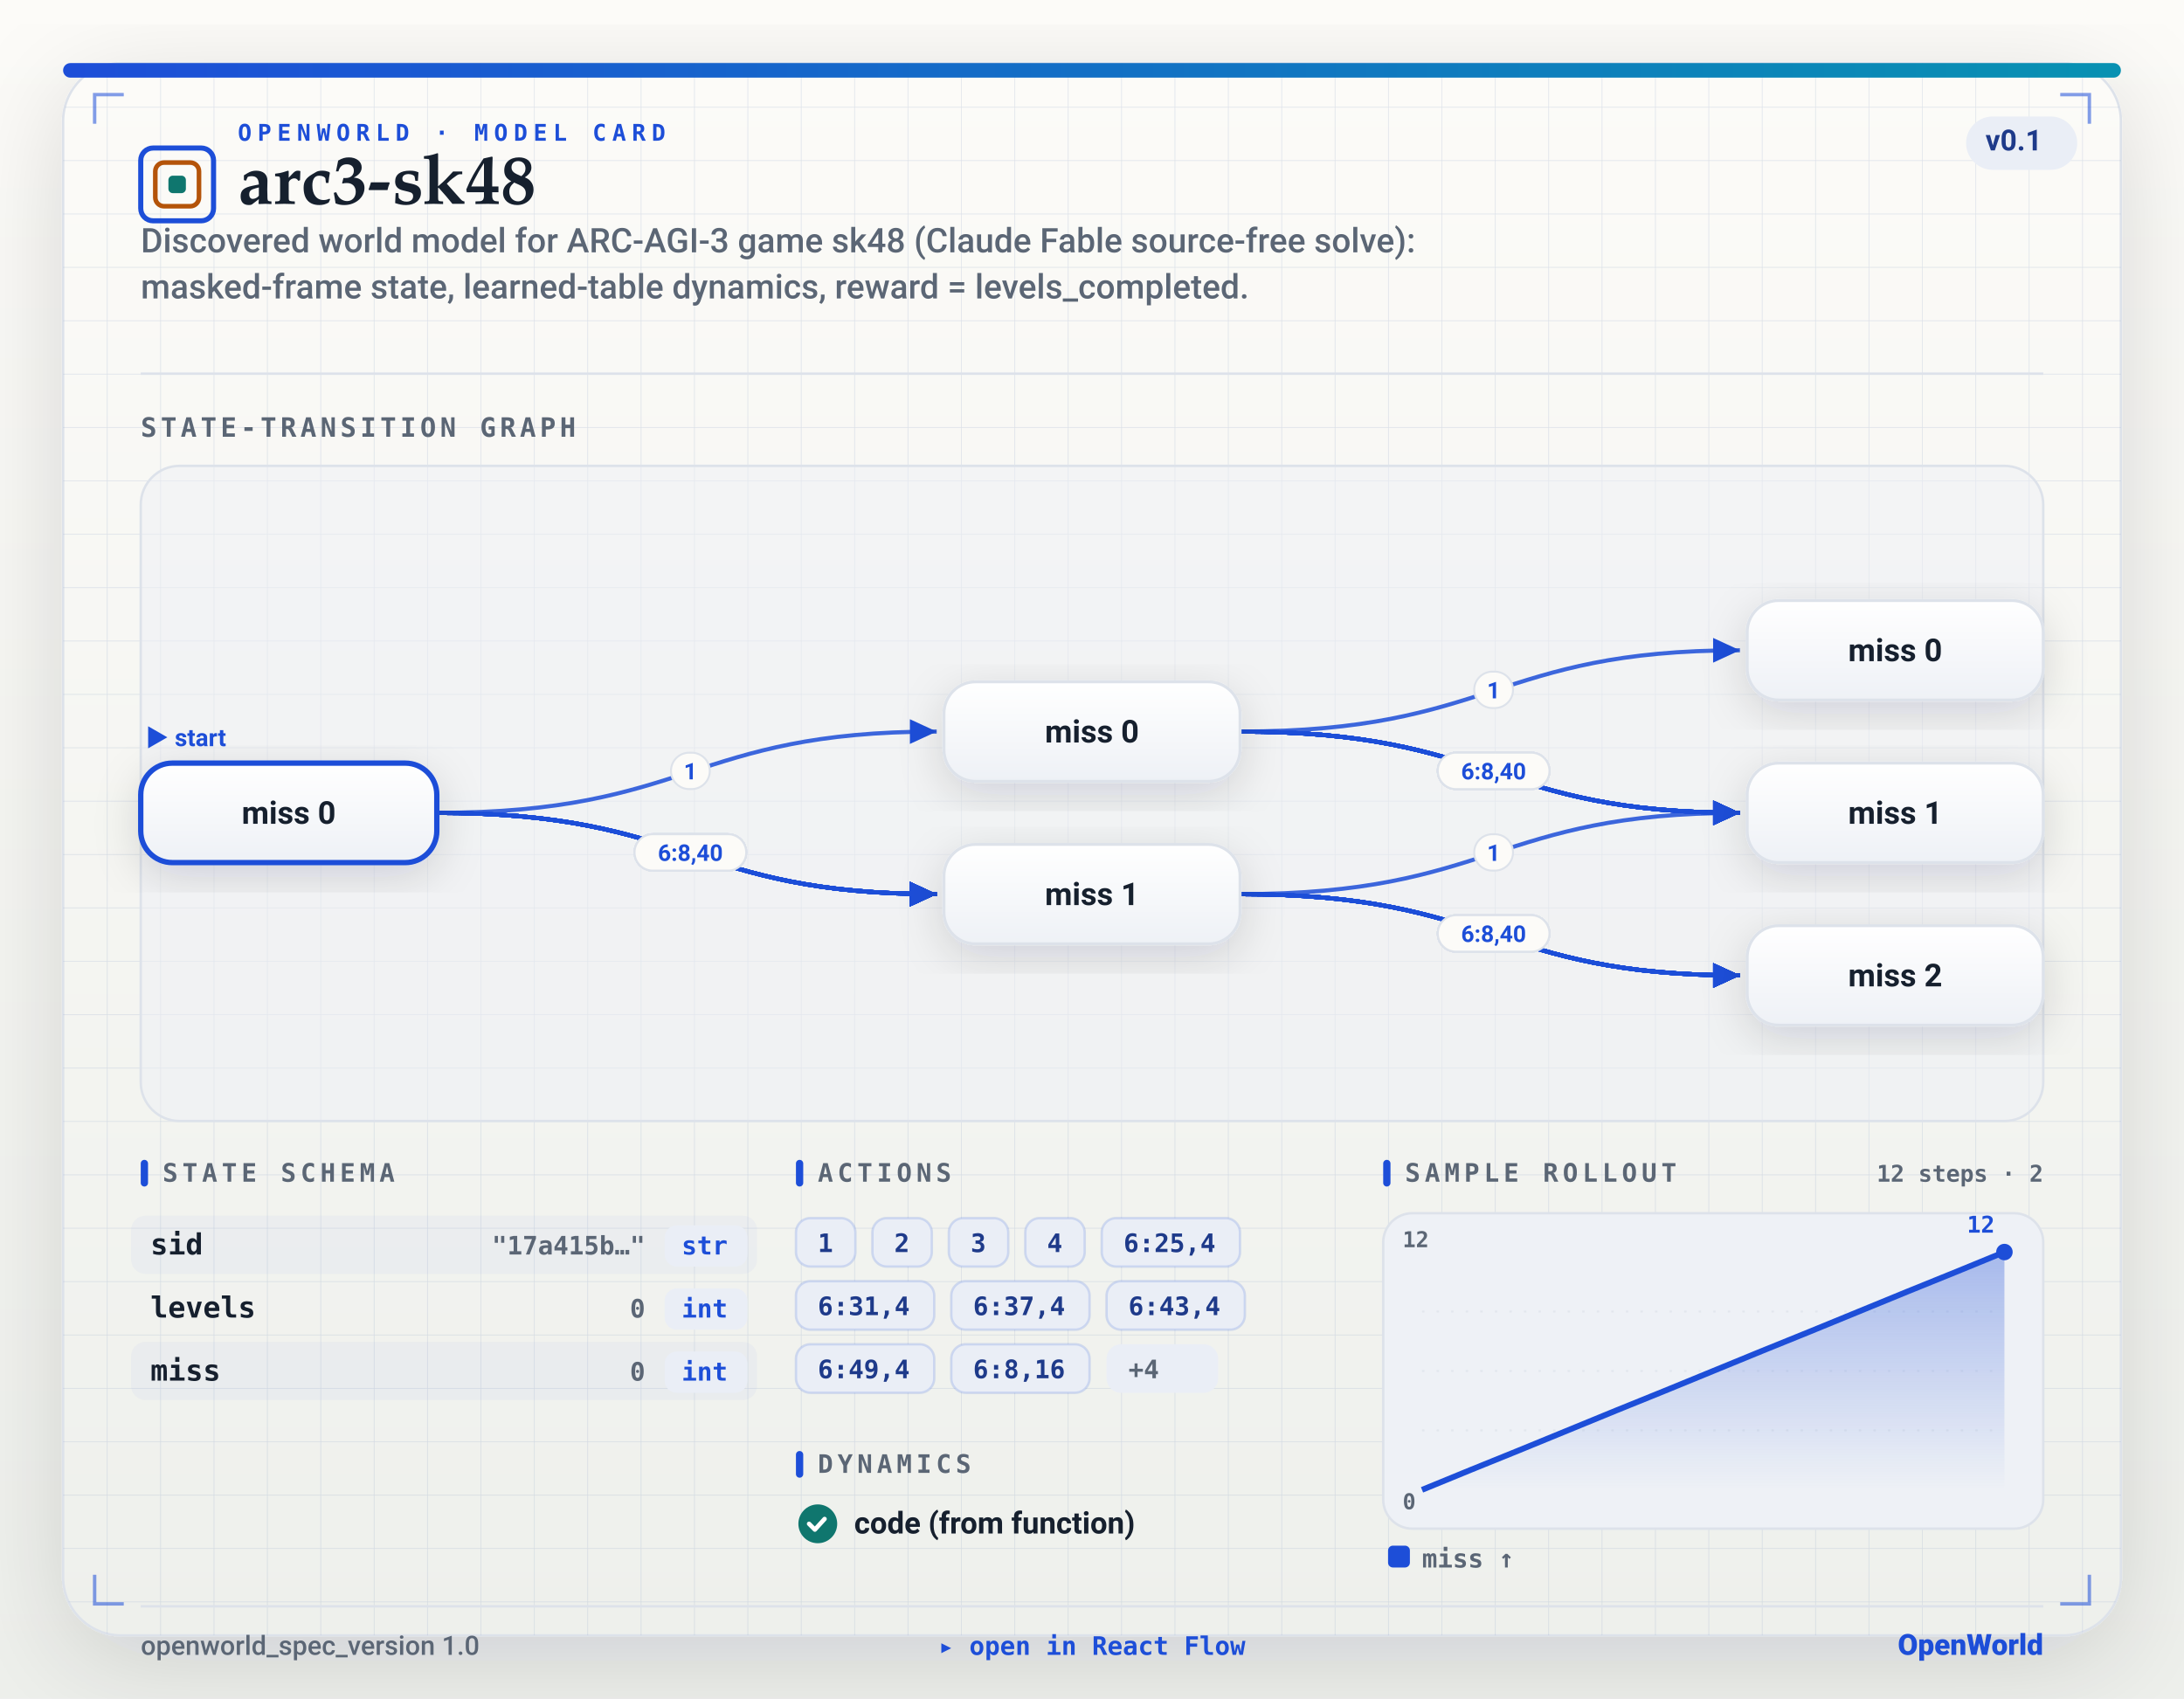
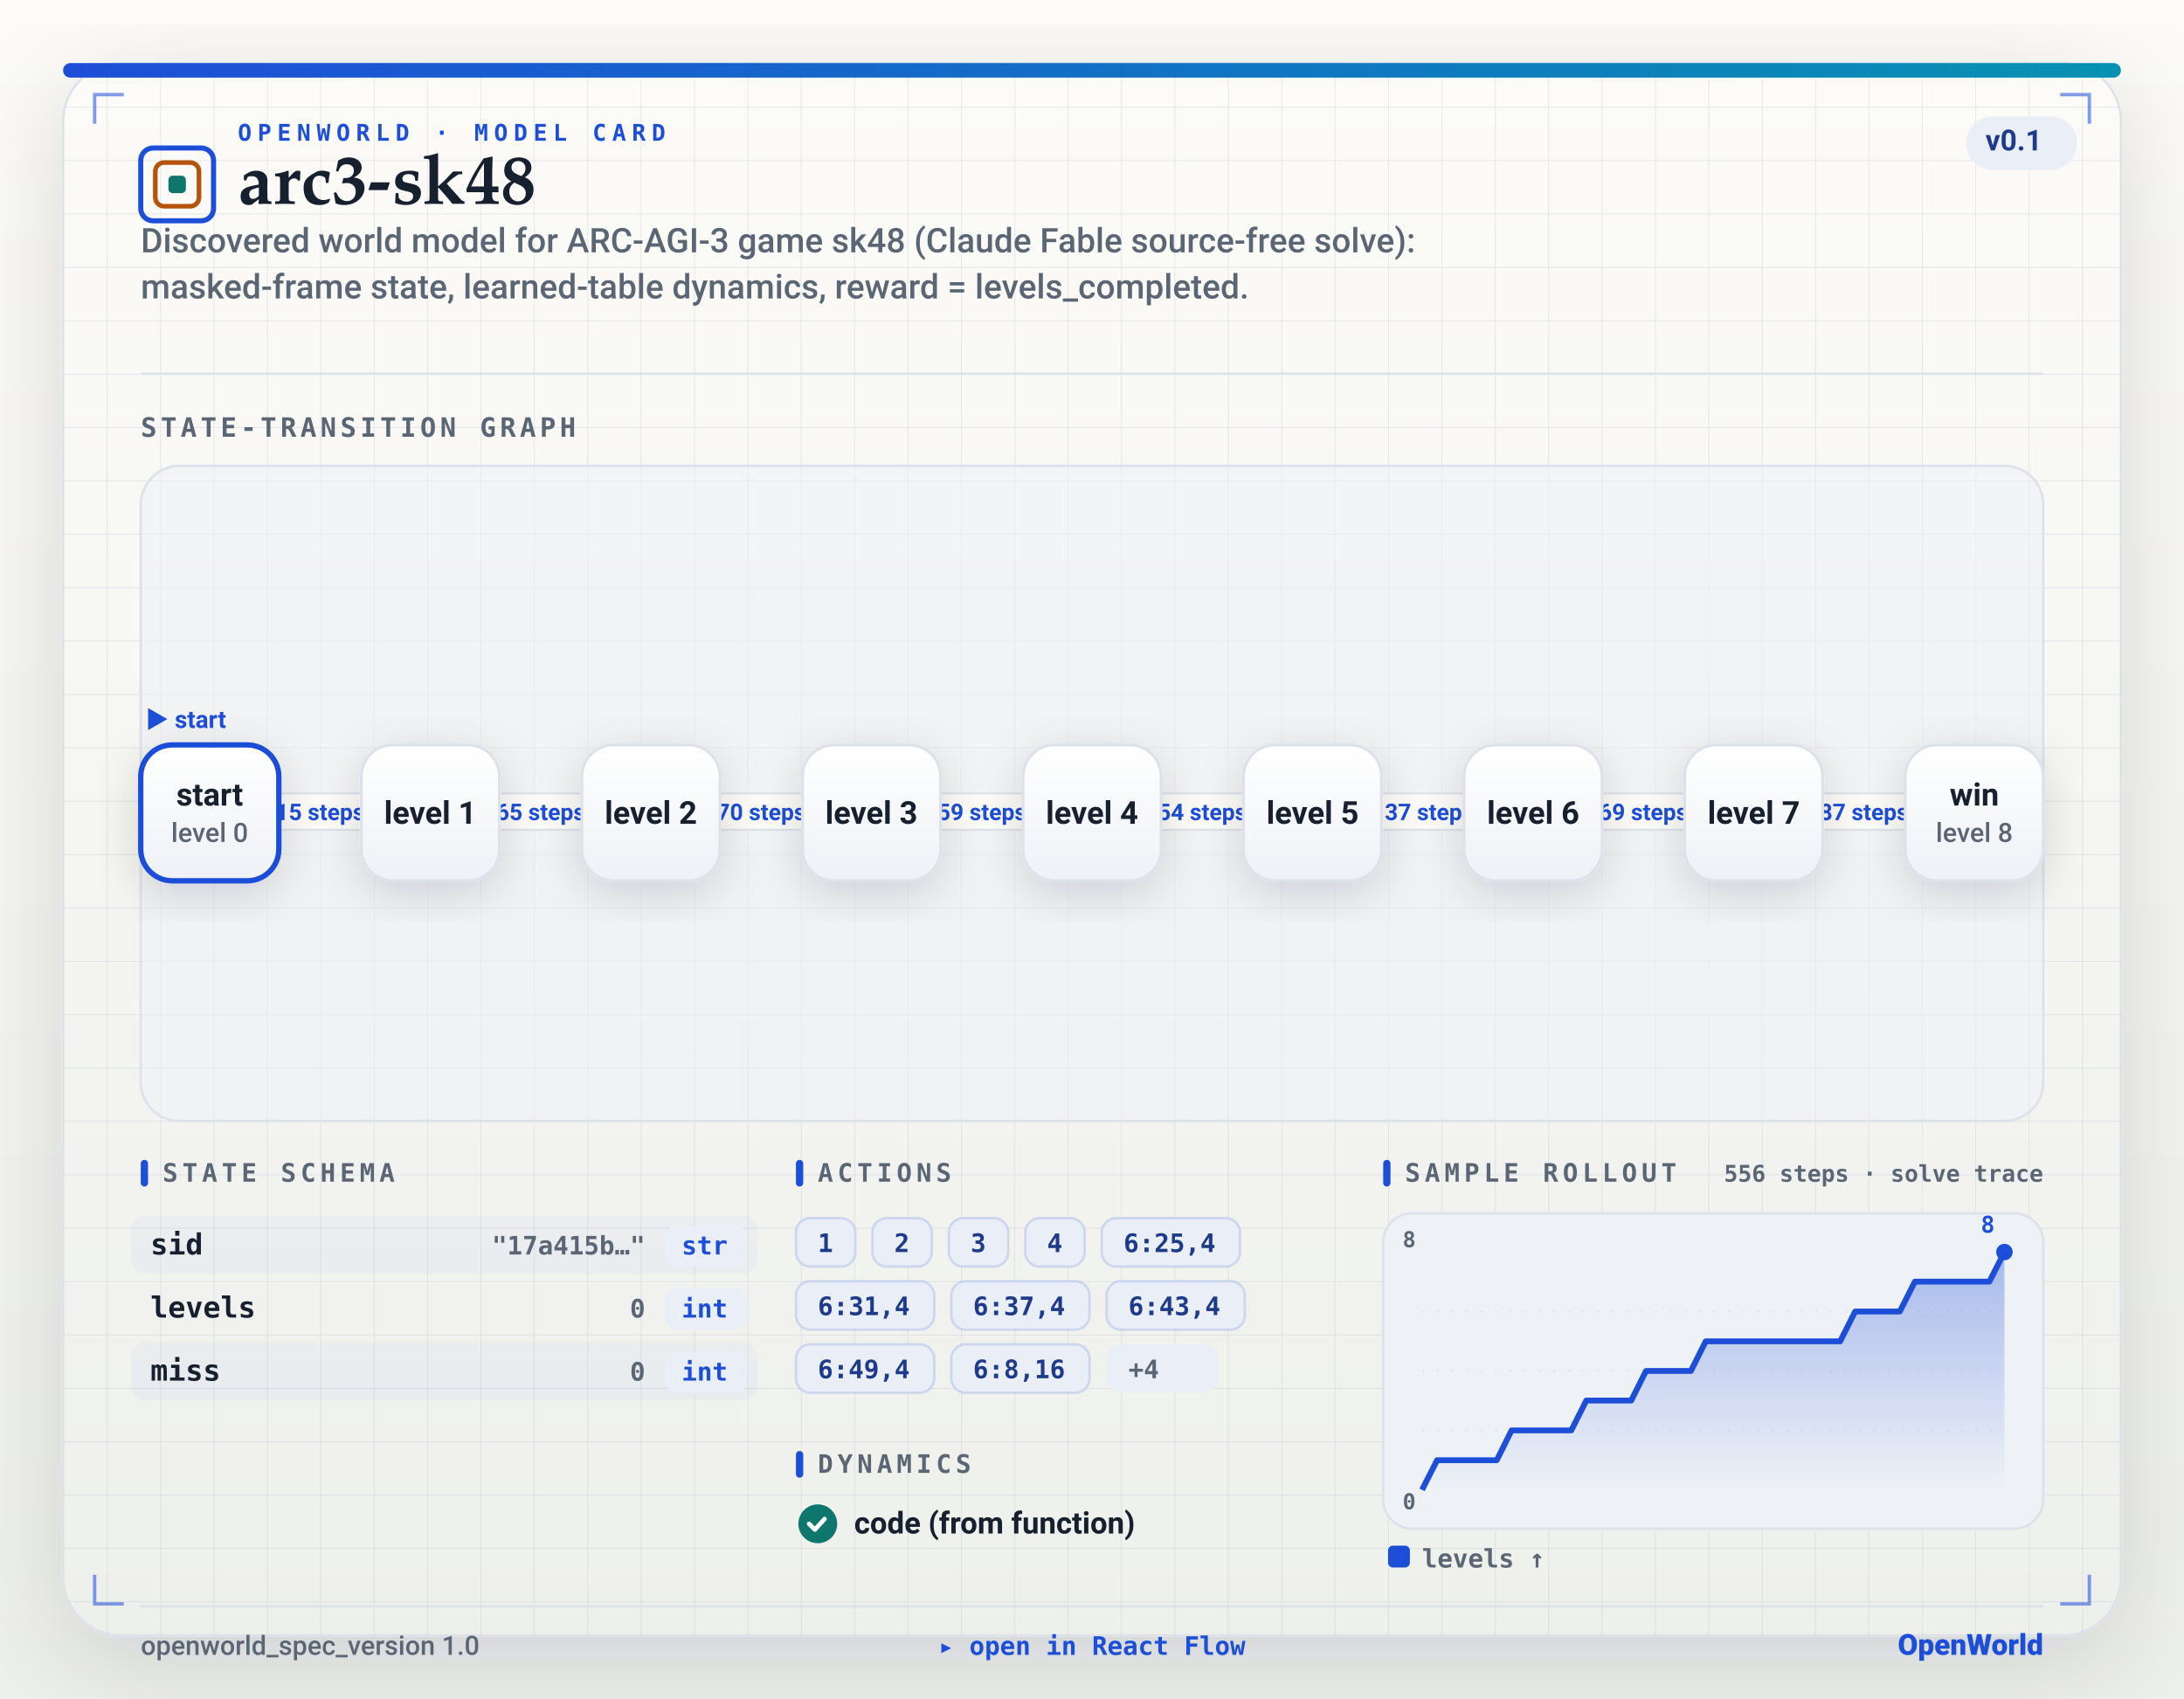
<svg xmlns="http://www.w3.org/2000/svg" viewBox="0 0 900 700" width="900" height="700" font-family="-apple-system,BlinkMacSystemFont,Segoe UI,Roboto,Helvetica,Arial,sans-serif">
  <defs>
    <linearGradient id="gbg" x1="0" y1="0" x2="0" y2="1">
      <stop offset="0" stop-color="#fcfbf8" />
      <stop offset="1" stop-color="#eef0ec" />
    </linearGradient>
    <linearGradient id="gnode" x1="0" y1="0" x2="0" y2="1">
      <stop offset="0" stop-color="#ffffff" />
      <stop offset="1" stop-color="#eef1f6" />
    </linearGradient>
    <linearGradient id="gacc" x1="0" y1="0" x2="1" y2="0">
      <stop offset="0" stop-color="#1d4ed8" />
      <stop offset="1" stop-color="#0891b2" />
    </linearGradient>
    <linearGradient id="garea" x1="0" y1="0" x2="0" y2="1">
      <stop offset="0" stop-color="#1d4ed8" stop-opacity="0.34" />
      <stop offset="1" stop-color="#1d4ed8" stop-opacity="0" />
    </linearGradient>
    <filter id="sh" x="-30%" y="-30%" width="160%" height="160%">
      <feDropShadow dx="0" dy="5" stdDeviation="9" flood-color="#16202e" flood-opacity="0.14" />
    </filter>
    <filter id="shsoft" x="-40%" y="-40%" width="180%" height="180%">
      <feDropShadow dx="0" dy="10" stdDeviation="22" flood-color="#16202e" flood-opacity="0.14" />
    </filter>
    <marker id="arr" markerWidth="9" markerHeight="9" refX="6.5" refY="3" orient="auto">
      <path d="M0,0 L6.5,3 L0,6 Z" fill="#1d4ed8" />
    </marker>
    <marker id="arrUp" markerWidth="9" markerHeight="9" refX="3" refY="6.2" orient="auto">
      <path d="M0,6.2 L3,0 L6,6.2 Z" fill="#0f766e" />
    </marker>
    <pattern id="grid" width="24" height="24" patternUnits="userSpaceOnUse">
      <path d="M24 0 H0 V24" fill="none" stroke="#8aa0c2" stroke-width="0.6" opacity="0.35" />
    </pattern>
    <pattern id="gridFine" width="22" height="22" patternUnits="userSpaceOnUse">
      <path d="M22 0 H0 V22" fill="none" stroke="#8aa0c2" stroke-width="0.5" opacity="0.28" />
    </pattern>
    <filter id="glow" x="-60%" y="-60%" width="220%" height="220%">
      <feGaussianBlur stdDeviation="2.4" result="b" />
      <feMerge>
        <feMergeNode in="b" />
        <feMergeNode in="SourceGraphic" />
      </feMerge>
    </filter>
  </defs>
  <rect x="0" y="0" width="900" height="700" fill="url(#gbg)" />
  <g filter="url(#shsoft)">
    <rect x="26" y="26" width="848" height="648" rx="24" fill="url(#gbg)" stroke="#dde2ea" stroke-width="1" />
  </g>
  <clipPath id="pc">
    <rect x="26" y="26" width="848" height="648" rx="24" />
  </clipPath>
  <rect x="26" y="26" width="848" height="648" fill="url(#gridFine)" clip-path="url(#pc)" />
  <rect x="26" y="26" width="848" height="6" rx="3" fill="url(#gacc)" />
  <path d="M 39 51 L 39 39 L 51 39" fill="none" stroke="#1d4ed8" stroke-width="1.4" opacity="0.55" />
  <path d="M 861 51 L 861 39 L 849 39" fill="none" stroke="#1d4ed8" stroke-width="1.4" opacity="0.55" />
  <path d="M 39 649 L 39 661 L 51 661" fill="none" stroke="#1d4ed8" stroke-width="1.4" opacity="0.55" />
  <path d="M 861 649 L 861 661 L 849 661" fill="none" stroke="#1d4ed8" stroke-width="1.4" opacity="0.55" />
  <g transform="translate(73.0,76.0)">
    <rect x="-15.0" y="-15.0" width="30.0" height="30.0" rx="5.1" fill="none" stroke="#1d4ed8" stroke-width="2.1" />
    <rect x="-9.0" y="-9.0" width="18.0" height="18.0" rx="3.6" fill="none" stroke="#b45309" stroke-width="1.9" />
    <rect x="-3.6" y="-3.6" width="7.2" height="7.2" rx="1.8" fill="#0f766e" />
  </g>
  <text x="98.0" y="58.0" font-size="9.5" font-weight="700" fill="#1d4ed8" letter-spacing="2.4" font-family="ui-monospace,SFMono-Regular,Menlo,Consolas,monospace">OPENWORLD · MODEL CARD</text>
  <text x="98.0" y="84.0" font-size="29" font-weight="700" fill="#16202e" font-family="'Iowan Old Style','Palatino Linotype',Palatino,Georgia,serif">arc3-sk48</text>
  <text x="58.0" y="104.0" font-size="14" font-weight="500" fill="#5b6675">Discovered world model for ARC-AGI-3 game sk48 (Claude Fable source-free solve):</text>
  <text x="58.0" y="123.0" font-size="14" font-weight="500" fill="#5b6675">masked-frame state, learned-table dynamics, reward = levels_completed.</text>
  <rect x="810.2" y="48.0" width="45.8" height="22" rx="11.0" fill="#eaeef6" />
  <text x="818.2" y="62.0" font-size="12" font-weight="600" fill="#1e3a8a">v0.1</text>
  <line x1="58" y1="154.0" x2="842" y2="154.0" stroke="#dde2ea" stroke-width="1" />
  <rect x="58" y="192.0" width="784" height="270.0" rx="16" fill="#eef1f6" fill-opacity="0.5" stroke="#dde2ea" stroke-width="1" />
  <text x="58.0" y="180.0" font-size="11" font-weight="700" fill="#5b6675" letter-spacing="1.6" font-family="ui-monospace,SFMono-Regular,Menlo,Consolas,monospace">STATE-TRANSITION GRAPH</text>
-   <path d="M 180.0 335.0 C 284.5 335.0, 284.5 301.5, 386.0 301.5" fill="none" stroke="#1d4ed8" stroke-width="1.7" stroke-opacity="0.85" marker-end="url(#arr)" />
-   <rect x="276.5" y="310.2" width="16.0" height="15" rx="7.5" fill="#fcfbf8" stroke="#dde2ea" stroke-width="0.8" />
-   <text x="284.5" y="321.2" font-size="9.5" font-weight="600" fill="#1d4ed8" text-anchor="middle">1</text>
-   <path d="M 180.0 335.0 C 284.5 335.0, 284.5 368.5, 386.0 368.5" fill="none" stroke="#1d4ed8" stroke-width="1.7" stroke-opacity="0.85" marker-end="url(#arr)" />
-   <rect x="276.5" y="343.8" width="16.0" height="15" rx="7.5" fill="#fcfbf8" stroke="#dde2ea" stroke-width="0.8" />
-   <text x="284.5" y="354.8" font-size="9.5" font-weight="600" fill="#1d4ed8" text-anchor="middle">2</text>
-   <path d="M 180.0 335.0 C 284.5 335.0, 284.5 368.5, 386.0 368.5" fill="none" stroke="#1d4ed8" stroke-width="1.7" stroke-opacity="0.85" marker-end="url(#arr)" />
-   <rect x="276.5" y="343.8" width="16.0" height="15" rx="7.5" fill="#fcfbf8" stroke="#dde2ea" stroke-width="0.8" />
-   <text x="284.5" y="354.8" font-size="9.5" font-weight="600" fill="#1d4ed8" text-anchor="middle">3</text>
-   <path d="M 180.0 335.0 C 284.5 335.0, 284.5 368.5, 386.0 368.5" fill="none" stroke="#1d4ed8" stroke-width="1.7" stroke-opacity="0.85" marker-end="url(#arr)" />
-   <rect x="276.5" y="343.8" width="16.0" height="15" rx="7.5" fill="#fcfbf8" stroke="#dde2ea" stroke-width="0.8" />
-   <text x="284.5" y="354.8" font-size="9.5" font-weight="600" fill="#1d4ed8" text-anchor="middle">4</text>
-   <path d="M 180.0 335.0 C 284.5 335.0, 284.5 368.5, 386.0 368.5" fill="none" stroke="#1d4ed8" stroke-width="1.7" stroke-opacity="0.85" marker-end="url(#arr)" />
-   <rect x="261.5" y="343.8" width="46.0" height="15" rx="7.5" fill="#fcfbf8" stroke="#dde2ea" stroke-width="0.8" />
-   <text x="284.5" y="354.8" font-size="9.5" font-weight="600" fill="#1d4ed8" text-anchor="middle">6:25,4</text>
-   <path d="M 180.0 335.0 C 284.5 335.0, 284.5 368.5, 386.0 368.5" fill="none" stroke="#1d4ed8" stroke-width="1.7" stroke-opacity="0.85" marker-end="url(#arr)" />
-   <rect x="261.5" y="343.8" width="46.0" height="15" rx="7.5" fill="#fcfbf8" stroke="#dde2ea" stroke-width="0.8" />
-   <text x="284.5" y="354.8" font-size="9.5" font-weight="600" fill="#1d4ed8" text-anchor="middle">6:31,4</text>
-   <path d="M 180.0 335.0 C 284.5 335.0, 284.5 368.5, 386.0 368.5" fill="none" stroke="#1d4ed8" stroke-width="1.7" stroke-opacity="0.85" marker-end="url(#arr)" />
-   <rect x="261.5" y="343.8" width="46.0" height="15" rx="7.5" fill="#fcfbf8" stroke="#dde2ea" stroke-width="0.8" />
-   <text x="284.5" y="354.8" font-size="9.5" font-weight="600" fill="#1d4ed8" text-anchor="middle">6:37,4</text>
-   <path d="M 180.0 335.0 C 284.5 335.0, 284.5 368.5, 386.0 368.5" fill="none" stroke="#1d4ed8" stroke-width="1.7" stroke-opacity="0.85" marker-end="url(#arr)" />
-   <rect x="261.5" y="343.8" width="46.0" height="15" rx="7.5" fill="#fcfbf8" stroke="#dde2ea" stroke-width="0.8" />
-   <text x="284.5" y="354.8" font-size="9.5" font-weight="600" fill="#1d4ed8" text-anchor="middle">6:43,4</text>
-   <path d="M 180.0 335.0 C 284.5 335.0, 284.5 368.5, 386.0 368.5" fill="none" stroke="#1d4ed8" stroke-width="1.7" stroke-opacity="0.85" marker-end="url(#arr)" />
-   <rect x="261.5" y="343.8" width="46.0" height="15" rx="7.5" fill="#fcfbf8" stroke="#dde2ea" stroke-width="0.8" />
-   <text x="284.5" y="354.8" font-size="9.5" font-weight="600" fill="#1d4ed8" text-anchor="middle">6:49,4</text>
-   <path d="M 180.0 335.0 C 284.5 335.0, 284.5 368.5, 386.0 368.5" fill="none" stroke="#1d4ed8" stroke-width="1.7" stroke-opacity="0.85" marker-end="url(#arr)" />
-   <rect x="261.5" y="343.8" width="46.0" height="15" rx="7.5" fill="#fcfbf8" stroke="#dde2ea" stroke-width="0.8" />
-   <text x="284.5" y="354.8" font-size="9.5" font-weight="600" fill="#1d4ed8" text-anchor="middle">6:8,16</text>
-   <path d="M 180.0 335.0 C 284.5 335.0, 284.5 368.5, 386.0 368.5" fill="none" stroke="#1d4ed8" stroke-width="1.7" stroke-opacity="0.85" marker-end="url(#arr)" />
-   <rect x="261.5" y="343.8" width="46.0" height="15" rx="7.5" fill="#fcfbf8" stroke="#dde2ea" stroke-width="0.8" />
-   <text x="284.5" y="354.8" font-size="9.5" font-weight="600" fill="#1d4ed8" text-anchor="middle">6:8,22</text>
-   <path d="M 180.0 335.0 C 284.5 335.0, 284.5 368.5, 386.0 368.5" fill="none" stroke="#1d4ed8" stroke-width="1.7" stroke-opacity="0.85" marker-end="url(#arr)" />
-   <rect x="261.5" y="343.8" width="46.0" height="15" rx="7.5" fill="#fcfbf8" stroke="#dde2ea" stroke-width="0.8" />
-   <text x="284.5" y="354.8" font-size="9.5" font-weight="600" fill="#1d4ed8" text-anchor="middle">6:8,28</text>
-   <path d="M 180.0 335.0 C 284.5 335.0, 284.5 368.5, 386.0 368.5" fill="none" stroke="#1d4ed8" stroke-width="1.7" stroke-opacity="0.85" marker-end="url(#arr)" />
-   <rect x="261.5" y="343.8" width="46.0" height="15" rx="7.5" fill="#fcfbf8" stroke="#dde2ea" stroke-width="0.8" />
-   <text x="284.5" y="354.8" font-size="9.5" font-weight="600" fill="#1d4ed8" text-anchor="middle">6:8,34</text>
-   <path d="M 180.0 335.0 C 284.5 335.0, 284.5 368.5, 386.0 368.5" fill="none" stroke="#1d4ed8" stroke-width="1.7" stroke-opacity="0.85" marker-end="url(#arr)" />
-   <rect x="261.5" y="343.8" width="46.0" height="15" rx="7.5" fill="#fcfbf8" stroke="#dde2ea" stroke-width="0.8" />
-   <text x="284.5" y="354.8" font-size="9.5" font-weight="600" fill="#1d4ed8" text-anchor="middle">6:8,40</text>
-   <path d="M 511.0 301.5 C 615.5 301.5, 615.5 268.0, 717.0 268.0" fill="none" stroke="#1d4ed8" stroke-width="1.7" stroke-opacity="0.85" marker-end="url(#arr)" />
-   <rect x="607.5" y="276.8" width="16.0" height="15" rx="7.5" fill="#fcfbf8" stroke="#dde2ea" stroke-width="0.8" />
-   <text x="615.5" y="287.8" font-size="9.5" font-weight="600" fill="#1d4ed8" text-anchor="middle">1</text>
-   <path d="M 511.0 301.5 C 615.5 301.5, 615.5 335.0, 717.0 335.0" fill="none" stroke="#1d4ed8" stroke-width="1.7" stroke-opacity="0.85" marker-end="url(#arr)" />
-   <rect x="607.5" y="310.2" width="16.0" height="15" rx="7.5" fill="#fcfbf8" stroke="#dde2ea" stroke-width="0.8" />
-   <text x="615.5" y="321.2" font-size="9.5" font-weight="600" fill="#1d4ed8" text-anchor="middle">2</text>
-   <path d="M 511.0 301.5 C 615.5 301.5, 615.5 335.0, 717.0 335.0" fill="none" stroke="#1d4ed8" stroke-width="1.7" stroke-opacity="0.85" marker-end="url(#arr)" />
-   <rect x="607.5" y="310.2" width="16.0" height="15" rx="7.5" fill="#fcfbf8" stroke="#dde2ea" stroke-width="0.8" />
-   <text x="615.5" y="321.2" font-size="9.5" font-weight="600" fill="#1d4ed8" text-anchor="middle">3</text>
-   <path d="M 511.0 301.5 C 615.5 301.5, 615.5 335.0, 717.0 335.0" fill="none" stroke="#1d4ed8" stroke-width="1.7" stroke-opacity="0.85" marker-end="url(#arr)" />
-   <rect x="607.5" y="310.2" width="16.0" height="15" rx="7.5" fill="#fcfbf8" stroke="#dde2ea" stroke-width="0.8" />
-   <text x="615.5" y="321.2" font-size="9.5" font-weight="600" fill="#1d4ed8" text-anchor="middle">4</text>
-   <path d="M 511.0 301.5 C 615.5 301.5, 615.5 335.0, 717.0 335.0" fill="none" stroke="#1d4ed8" stroke-width="1.7" stroke-opacity="0.85" marker-end="url(#arr)" />
-   <rect x="592.5" y="310.2" width="46.0" height="15" rx="7.5" fill="#fcfbf8" stroke="#dde2ea" stroke-width="0.8" />
-   <text x="615.5" y="321.2" font-size="9.5" font-weight="600" fill="#1d4ed8" text-anchor="middle">6:25,4</text>
-   <path d="M 511.0 301.5 C 615.5 301.5, 615.5 335.0, 717.0 335.0" fill="none" stroke="#1d4ed8" stroke-width="1.7" stroke-opacity="0.85" marker-end="url(#arr)" />
-   <rect x="592.5" y="310.2" width="46.0" height="15" rx="7.5" fill="#fcfbf8" stroke="#dde2ea" stroke-width="0.8" />
-   <text x="615.5" y="321.2" font-size="9.5" font-weight="600" fill="#1d4ed8" text-anchor="middle">6:31,4</text>
-   <path d="M 511.0 301.5 C 615.5 301.5, 615.5 335.0, 717.0 335.0" fill="none" stroke="#1d4ed8" stroke-width="1.7" stroke-opacity="0.85" marker-end="url(#arr)" />
-   <rect x="592.5" y="310.2" width="46.0" height="15" rx="7.5" fill="#fcfbf8" stroke="#dde2ea" stroke-width="0.8" />
-   <text x="615.5" y="321.2" font-size="9.5" font-weight="600" fill="#1d4ed8" text-anchor="middle">6:37,4</text>
-   <path d="M 511.0 301.5 C 615.5 301.5, 615.5 335.0, 717.0 335.0" fill="none" stroke="#1d4ed8" stroke-width="1.7" stroke-opacity="0.85" marker-end="url(#arr)" />
-   <rect x="592.5" y="310.2" width="46.0" height="15" rx="7.5" fill="#fcfbf8" stroke="#dde2ea" stroke-width="0.8" />
-   <text x="615.5" y="321.2" font-size="9.5" font-weight="600" fill="#1d4ed8" text-anchor="middle">6:43,4</text>
-   <path d="M 511.0 301.5 C 615.5 301.5, 615.5 335.0, 717.0 335.0" fill="none" stroke="#1d4ed8" stroke-width="1.7" stroke-opacity="0.85" marker-end="url(#arr)" />
-   <rect x="592.5" y="310.2" width="46.0" height="15" rx="7.5" fill="#fcfbf8" stroke="#dde2ea" stroke-width="0.8" />
-   <text x="615.5" y="321.2" font-size="9.5" font-weight="600" fill="#1d4ed8" text-anchor="middle">6:49,4</text>
-   <path d="M 511.0 301.5 C 615.5 301.5, 615.5 335.0, 717.0 335.0" fill="none" stroke="#1d4ed8" stroke-width="1.7" stroke-opacity="0.85" marker-end="url(#arr)" />
-   <rect x="592.5" y="310.2" width="46.0" height="15" rx="7.5" fill="#fcfbf8" stroke="#dde2ea" stroke-width="0.8" />
-   <text x="615.5" y="321.2" font-size="9.5" font-weight="600" fill="#1d4ed8" text-anchor="middle">6:8,16</text>
-   <path d="M 511.0 301.5 C 615.5 301.5, 615.5 335.0, 717.0 335.0" fill="none" stroke="#1d4ed8" stroke-width="1.7" stroke-opacity="0.85" marker-end="url(#arr)" />
-   <rect x="592.5" y="310.2" width="46.0" height="15" rx="7.5" fill="#fcfbf8" stroke="#dde2ea" stroke-width="0.8" />
-   <text x="615.5" y="321.2" font-size="9.5" font-weight="600" fill="#1d4ed8" text-anchor="middle">6:8,22</text>
-   <path d="M 511.0 301.5 C 615.5 301.5, 615.5 335.0, 717.0 335.0" fill="none" stroke="#1d4ed8" stroke-width="1.7" stroke-opacity="0.85" marker-end="url(#arr)" />
-   <rect x="592.5" y="310.2" width="46.0" height="15" rx="7.5" fill="#fcfbf8" stroke="#dde2ea" stroke-width="0.8" />
-   <text x="615.5" y="321.2" font-size="9.5" font-weight="600" fill="#1d4ed8" text-anchor="middle">6:8,28</text>
-   <path d="M 511.0 301.5 C 615.5 301.5, 615.5 335.0, 717.0 335.0" fill="none" stroke="#1d4ed8" stroke-width="1.7" stroke-opacity="0.85" marker-end="url(#arr)" />
-   <rect x="592.5" y="310.2" width="46.0" height="15" rx="7.5" fill="#fcfbf8" stroke="#dde2ea" stroke-width="0.8" />
-   <text x="615.5" y="321.2" font-size="9.5" font-weight="600" fill="#1d4ed8" text-anchor="middle">6:8,34</text>
-   <path d="M 511.0 301.5 C 615.5 301.5, 615.5 335.0, 717.0 335.0" fill="none" stroke="#1d4ed8" stroke-width="1.7" stroke-opacity="0.85" marker-end="url(#arr)" />
-   <rect x="592.5" y="310.2" width="46.0" height="15" rx="7.5" fill="#fcfbf8" stroke="#dde2ea" stroke-width="0.8" />
-   <text x="615.5" y="321.2" font-size="9.5" font-weight="600" fill="#1d4ed8" text-anchor="middle">6:8,40</text>
-   <path d="M 511.0 368.5 C 615.5 368.5, 615.5 335.0, 717.0 335.0" fill="none" stroke="#1d4ed8" stroke-width="1.7" stroke-opacity="0.85" marker-end="url(#arr)" />
-   <rect x="607.5" y="343.8" width="16.0" height="15" rx="7.5" fill="#fcfbf8" stroke="#dde2ea" stroke-width="0.8" />
-   <text x="615.5" y="354.8" font-size="9.5" font-weight="600" fill="#1d4ed8" text-anchor="middle">1</text>
-   <path d="M 511.0 368.5 C 615.5 368.5, 615.5 402.0, 717.0 402.0" fill="none" stroke="#1d4ed8" stroke-width="1.7" stroke-opacity="0.85" marker-end="url(#arr)" />
-   <rect x="607.5" y="377.2" width="16.0" height="15" rx="7.5" fill="#fcfbf8" stroke="#dde2ea" stroke-width="0.8" />
-   <text x="615.5" y="388.2" font-size="9.5" font-weight="600" fill="#1d4ed8" text-anchor="middle">2</text>
-   <path d="M 511.0 368.5 C 615.5 368.5, 615.5 402.0, 717.0 402.0" fill="none" stroke="#1d4ed8" stroke-width="1.7" stroke-opacity="0.85" marker-end="url(#arr)" />
-   <rect x="607.5" y="377.2" width="16.0" height="15" rx="7.5" fill="#fcfbf8" stroke="#dde2ea" stroke-width="0.8" />
-   <text x="615.5" y="388.2" font-size="9.5" font-weight="600" fill="#1d4ed8" text-anchor="middle">3</text>
-   <path d="M 511.0 368.5 C 615.5 368.5, 615.5 402.0, 717.0 402.0" fill="none" stroke="#1d4ed8" stroke-width="1.7" stroke-opacity="0.85" marker-end="url(#arr)" />
-   <rect x="607.5" y="377.2" width="16.0" height="15" rx="7.5" fill="#fcfbf8" stroke="#dde2ea" stroke-width="0.8" />
-   <text x="615.5" y="388.2" font-size="9.5" font-weight="600" fill="#1d4ed8" text-anchor="middle">4</text>
-   <path d="M 511.0 368.5 C 615.5 368.5, 615.5 402.0, 717.0 402.0" fill="none" stroke="#1d4ed8" stroke-width="1.7" stroke-opacity="0.85" marker-end="url(#arr)" />
-   <rect x="592.5" y="377.2" width="46.0" height="15" rx="7.5" fill="#fcfbf8" stroke="#dde2ea" stroke-width="0.8" />
-   <text x="615.5" y="388.2" font-size="9.5" font-weight="600" fill="#1d4ed8" text-anchor="middle">6:25,4</text>
-   <path d="M 511.0 368.5 C 615.5 368.5, 615.5 402.0, 717.0 402.0" fill="none" stroke="#1d4ed8" stroke-width="1.7" stroke-opacity="0.85" marker-end="url(#arr)" />
-   <rect x="592.5" y="377.2" width="46.0" height="15" rx="7.5" fill="#fcfbf8" stroke="#dde2ea" stroke-width="0.8" />
-   <text x="615.5" y="388.2" font-size="9.5" font-weight="600" fill="#1d4ed8" text-anchor="middle">6:31,4</text>
-   <path d="M 511.0 368.5 C 615.5 368.5, 615.5 402.0, 717.0 402.0" fill="none" stroke="#1d4ed8" stroke-width="1.7" stroke-opacity="0.85" marker-end="url(#arr)" />
-   <rect x="592.5" y="377.2" width="46.0" height="15" rx="7.5" fill="#fcfbf8" stroke="#dde2ea" stroke-width="0.8" />
-   <text x="615.5" y="388.2" font-size="9.5" font-weight="600" fill="#1d4ed8" text-anchor="middle">6:37,4</text>
-   <path d="M 511.0 368.5 C 615.5 368.5, 615.5 402.0, 717.0 402.0" fill="none" stroke="#1d4ed8" stroke-width="1.7" stroke-opacity="0.85" marker-end="url(#arr)" />
-   <rect x="592.5" y="377.2" width="46.0" height="15" rx="7.5" fill="#fcfbf8" stroke="#dde2ea" stroke-width="0.8" />
-   <text x="615.5" y="388.2" font-size="9.5" font-weight="600" fill="#1d4ed8" text-anchor="middle">6:43,4</text>
-   <path d="M 511.0 368.5 C 615.5 368.5, 615.5 402.0, 717.0 402.0" fill="none" stroke="#1d4ed8" stroke-width="1.7" stroke-opacity="0.85" marker-end="url(#arr)" />
-   <rect x="592.5" y="377.2" width="46.0" height="15" rx="7.5" fill="#fcfbf8" stroke="#dde2ea" stroke-width="0.8" />
-   <text x="615.5" y="388.2" font-size="9.5" font-weight="600" fill="#1d4ed8" text-anchor="middle">6:49,4</text>
-   <path d="M 511.0 368.5 C 615.5 368.5, 615.5 402.0, 717.0 402.0" fill="none" stroke="#1d4ed8" stroke-width="1.7" stroke-opacity="0.85" marker-end="url(#arr)" />
-   <rect x="592.5" y="377.2" width="46.0" height="15" rx="7.5" fill="#fcfbf8" stroke="#dde2ea" stroke-width="0.8" />
-   <text x="615.5" y="388.2" font-size="9.5" font-weight="600" fill="#1d4ed8" text-anchor="middle">6:8,16</text>
-   <path d="M 511.0 368.5 C 615.5 368.5, 615.5 402.0, 717.0 402.0" fill="none" stroke="#1d4ed8" stroke-width="1.7" stroke-opacity="0.85" marker-end="url(#arr)" />
-   <rect x="592.5" y="377.2" width="46.0" height="15" rx="7.5" fill="#fcfbf8" stroke="#dde2ea" stroke-width="0.8" />
-   <text x="615.5" y="388.2" font-size="9.5" font-weight="600" fill="#1d4ed8" text-anchor="middle">6:8,22</text>
-   <path d="M 511.0 368.5 C 615.5 368.5, 615.5 402.0, 717.0 402.0" fill="none" stroke="#1d4ed8" stroke-width="1.7" stroke-opacity="0.85" marker-end="url(#arr)" />
-   <rect x="592.5" y="377.2" width="46.0" height="15" rx="7.5" fill="#fcfbf8" stroke="#dde2ea" stroke-width="0.8" />
-   <text x="615.5" y="388.2" font-size="9.5" font-weight="600" fill="#1d4ed8" text-anchor="middle">6:8,28</text>
-   <path d="M 511.0 368.5 C 615.5 368.5, 615.5 402.0, 717.0 402.0" fill="none" stroke="#1d4ed8" stroke-width="1.7" stroke-opacity="0.85" marker-end="url(#arr)" />
-   <rect x="592.5" y="377.2" width="46.0" height="15" rx="7.5" fill="#fcfbf8" stroke="#dde2ea" stroke-width="0.8" />
-   <text x="615.5" y="388.2" font-size="9.5" font-weight="600" fill="#1d4ed8" text-anchor="middle">6:8,34</text>
-   <path d="M 511.0 368.5 C 615.5 368.5, 615.5 402.0, 717.0 402.0" fill="none" stroke="#1d4ed8" stroke-width="1.7" stroke-opacity="0.85" marker-end="url(#arr)" />
-   <rect x="592.5" y="377.2" width="46.0" height="15" rx="7.5" fill="#fcfbf8" stroke="#dde2ea" stroke-width="0.8" />
-   <text x="615.5" y="388.2" font-size="9.5" font-weight="600" fill="#1d4ed8" text-anchor="middle">6:8,40</text>
-   <g filter="url(#sh)">
-     <rect x="58.0" y="314.5" width="122.0" height="41.0" rx="13" fill="url(#gnode)" stroke="#1d4ed8" stroke-width="2.2" />
-   </g>
-   <text x="60.0" y="307.5" font-size="10" font-weight="700" fill="#1d4ed8">▶ start</text>
-   <text x="119.0" y="339.5" font-size="13" font-weight="700" fill="#16202e" text-anchor="middle">miss 0</text>
-   <g filter="url(#sh)">
-     <rect x="389.0" y="281.0" width="122.0" height="41.0" rx="13" fill="url(#gnode)" stroke="#dde2ea" stroke-width="1.2" />
-   </g>
-   <text x="450.0" y="306.0" font-size="13" font-weight="700" fill="#16202e" text-anchor="middle">miss 0</text>
-   <g filter="url(#sh)">
-     <rect x="389.0" y="348.0" width="122.0" height="41.0" rx="13" fill="url(#gnode)" stroke="#dde2ea" stroke-width="1.2" />
-   </g>
-   <text x="450.0" y="373.0" font-size="13" font-weight="700" fill="#16202e" text-anchor="middle">miss 1</text>
-   <g filter="url(#sh)">
-     <rect x="720.0" y="247.5" width="122.0" height="41.0" rx="13" fill="url(#gnode)" stroke="#dde2ea" stroke-width="1.2" />
-   </g>
-   <text x="781.0" y="272.5" font-size="13" font-weight="700" fill="#16202e" text-anchor="middle">miss 0</text>
-   <g filter="url(#sh)">
-     <rect x="720.0" y="314.5" width="122.0" height="41.0" rx="13" fill="url(#gnode)" stroke="#dde2ea" stroke-width="1.2" />
-   </g>
-   <text x="781.0" y="339.5" font-size="13" font-weight="700" fill="#16202e" text-anchor="middle">miss 1</text>
-   <g filter="url(#sh)">
-     <rect x="720.0" y="381.5" width="122.0" height="41.0" rx="13" fill="url(#gnode)" stroke="#dde2ea" stroke-width="1.2" />
-   </g>
-   <text x="781.0" y="406.5" font-size="13" font-weight="700" fill="#16202e" text-anchor="middle">miss 2</text>
+   <path d="M 114.9 335.0 C 131.9 335.0, 131.9 335.0, 145.9 335.0" fill="none" stroke="#1d4ed8" stroke-width="1.7" stroke-opacity="0.85" marker-end="url(#arr)" />
+   <rect x="102.9" y="327.0" width="58.0" height="15" rx="7.5" fill="#fcfbf8" stroke="#dde2ea" stroke-width="0.8" />
+   <text x="131.9" y="338.0" font-size="9.5" font-weight="600" fill="#1d4ed8" text-anchor="middle">15 steps</text>
+   <path d="M 205.8 335.0 C 222.8 335.0, 222.8 335.0, 236.8 335.0" fill="none" stroke="#1d4ed8" stroke-width="1.7" stroke-opacity="0.85" marker-end="url(#arr)" />
+   <rect x="193.8" y="327.0" width="58.0" height="15" rx="7.5" fill="#fcfbf8" stroke="#dde2ea" stroke-width="0.8" />
+   <text x="222.8" y="338.0" font-size="9.5" font-weight="600" fill="#1d4ed8" text-anchor="middle">65 steps</text>
+   <path d="M 296.7 335.0 C 313.7 335.0, 313.7 335.0, 327.7 335.0" fill="none" stroke="#1d4ed8" stroke-width="1.7" stroke-opacity="0.85" marker-end="url(#arr)" />
+   <rect x="284.7" y="327.0" width="58.0" height="15" rx="7.5" fill="#fcfbf8" stroke="#dde2ea" stroke-width="0.8" />
+   <text x="313.7" y="338.0" font-size="9.5" font-weight="600" fill="#1d4ed8" text-anchor="middle">70 steps</text>
+   <path d="M 387.6 335.0 C 404.6 335.0, 404.6 335.0, 418.6 335.0" fill="none" stroke="#1d4ed8" stroke-width="1.7" stroke-opacity="0.85" marker-end="url(#arr)" />
+   <rect x="375.6" y="327.0" width="58.0" height="15" rx="7.5" fill="#fcfbf8" stroke="#dde2ea" stroke-width="0.8" />
+   <text x="404.6" y="338.0" font-size="9.5" font-weight="600" fill="#1d4ed8" text-anchor="middle">59 steps</text>
+   <path d="M 478.4 335.0 C 495.4 335.0, 495.4 335.0, 509.4 335.0" fill="none" stroke="#1d4ed8" stroke-width="1.7" stroke-opacity="0.85" marker-end="url(#arr)" />
+   <rect x="466.4" y="327.0" width="58.0" height="15" rx="7.5" fill="#fcfbf8" stroke="#dde2ea" stroke-width="0.8" />
+   <text x="495.4" y="338.0" font-size="9.5" font-weight="600" fill="#1d4ed8" text-anchor="middle">54 steps</text>
+   <path d="M 569.3 335.0 C 586.3 335.0, 586.3 335.0, 600.3 335.0" fill="none" stroke="#1d4ed8" stroke-width="1.7" stroke-opacity="0.85" marker-end="url(#arr)" />
+   <rect x="554.3" y="327.0" width="64.0" height="15" rx="7.5" fill="#fcfbf8" stroke="#dde2ea" stroke-width="0.8" />
+   <text x="586.3" y="338.0" font-size="9.5" font-weight="600" fill="#1d4ed8" text-anchor="middle">137 steps</text>
+   <path d="M 660.2 335.0 C 677.2 335.0, 677.2 335.0, 691.2 335.0" fill="none" stroke="#1d4ed8" stroke-width="1.7" stroke-opacity="0.85" marker-end="url(#arr)" />
+   <rect x="648.2" y="327.0" width="58.0" height="15" rx="7.5" fill="#fcfbf8" stroke="#dde2ea" stroke-width="0.8" />
+   <text x="677.2" y="338.0" font-size="9.5" font-weight="600" fill="#1d4ed8" text-anchor="middle">69 steps</text>
+   <path d="M 751.1 335.0 C 768.1 335.0, 768.1 335.0, 782.1 335.0" fill="none" stroke="#1d4ed8" stroke-width="1.7" stroke-opacity="0.85" marker-end="url(#arr)" />
+   <rect x="739.1" y="327.0" width="58.0" height="15" rx="7.5" fill="#fcfbf8" stroke="#dde2ea" stroke-width="0.8" />
+   <text x="768.1" y="338.0" font-size="9.5" font-weight="600" fill="#1d4ed8" text-anchor="middle">87 steps</text>
+   <g filter="url(#sh)">
+     <rect x="58.0" y="307.0" width="56.9" height="56.0" rx="13" fill="url(#gnode)" stroke="#1d4ed8" stroke-width="2.2" />
+   </g>
+   <text x="60.0" y="300.0" font-size="10" font-weight="700" fill="#1d4ed8">▶ start</text>
+   <text x="86.4" y="332.0" font-size="13" font-weight="700" fill="#16202e" text-anchor="middle">start</text>
+   <text x="86.4" y="347.0" font-size="11" font-weight="500" fill="#5b6675" text-anchor="middle">level 0</text>
+   <g filter="url(#sh)">
+     <rect x="148.9" y="307.0" width="56.9" height="56.0" rx="13" fill="url(#gnode)" stroke="#dde2ea" stroke-width="1.2" />
+   </g>
+   <text x="177.3" y="339.5" font-size="13" font-weight="700" fill="#16202e" text-anchor="middle">level 1</text>
+   <g filter="url(#sh)">
+     <rect x="239.8" y="307.0" width="56.9" height="56.0" rx="13" fill="url(#gnode)" stroke="#dde2ea" stroke-width="1.2" />
+   </g>
+   <text x="268.2" y="339.5" font-size="13" font-weight="700" fill="#16202e" text-anchor="middle">level 2</text>
+   <g filter="url(#sh)">
+     <rect x="330.7" y="307.0" width="56.9" height="56.0" rx="13" fill="url(#gnode)" stroke="#dde2ea" stroke-width="1.2" />
+   </g>
+   <text x="359.1" y="339.5" font-size="13" font-weight="700" fill="#16202e" text-anchor="middle">level 3</text>
+   <g filter="url(#sh)">
+     <rect x="421.6" y="307.0" width="56.9" height="56.0" rx="13" fill="url(#gnode)" stroke="#dde2ea" stroke-width="1.2" />
+   </g>
+   <text x="450.0" y="339.5" font-size="13" font-weight="700" fill="#16202e" text-anchor="middle">level 4</text>
+   <g filter="url(#sh)">
+     <rect x="512.4" y="307.0" width="56.9" height="56.0" rx="13" fill="url(#gnode)" stroke="#dde2ea" stroke-width="1.2" />
+   </g>
+   <text x="540.9" y="339.5" font-size="13" font-weight="700" fill="#16202e" text-anchor="middle">level 5</text>
+   <g filter="url(#sh)">
+     <rect x="603.3" y="307.0" width="56.9" height="56.0" rx="13" fill="url(#gnode)" stroke="#dde2ea" stroke-width="1.2" />
+   </g>
+   <text x="631.8" y="339.5" font-size="13" font-weight="700" fill="#16202e" text-anchor="middle">level 6</text>
+   <g filter="url(#sh)">
+     <rect x="694.2" y="307.0" width="56.9" height="56.0" rx="13" fill="url(#gnode)" stroke="#dde2ea" stroke-width="1.2" />
+   </g>
+   <text x="722.7" y="339.5" font-size="13" font-weight="700" fill="#16202e" text-anchor="middle">level 7</text>
+   <g filter="url(#sh)">
+     <rect x="785.1" y="307.0" width="56.9" height="56.0" rx="13" fill="url(#gnode)" stroke="#dde2ea" stroke-width="1.2" />
+   </g>
+   <text x="813.6" y="332.0" font-size="13" font-weight="700" fill="#16202e" text-anchor="middle">win</text>
+   <text x="813.6" y="347.0" font-size="11" font-weight="500" fill="#5b6675" text-anchor="middle">level 8</text>
  <rect x="58.0" y="478.0" width="3" height="11" rx="1.5" fill="#1d4ed8" />
  <text x="67.0" y="487.0" font-size="10.5" font-weight="700" fill="#5b6675" letter-spacing="1.8" font-family="ui-monospace,SFMono-Regular,Menlo,Consolas,monospace">STATE SCHEMA</text>
  <rect x="54.0" y="501.0" width="258.0" height="24" rx="6" fill="#1d4ed8" fill-opacity="0.035" />
  <text x="62.0" y="517.0" font-size="12" font-weight="600" fill="#16202e" font-family="ui-monospace,SFMono-Regular,Menlo,Consolas,monospace">sid</text>
  <rect x="273.9" y="505.0" width="34.1" height="17" rx="5" fill="#eaeef6" />
  <text x="280.9" y="517.0" font-size="10.5" font-weight="700" fill="#1d4ed8" font-family="ui-monospace,SFMono-Regular,Menlo,Consolas,monospace">str</text>
  <text x="265.9" y="517.0" font-size="10.5" font-weight="600" fill="#5b6675" text-anchor="end" font-family="ui-monospace,SFMono-Regular,Menlo,Consolas,monospace">"17a415b…"</text>
  <text x="62.0" y="543.0" font-size="12" font-weight="600" fill="#16202e" font-family="ui-monospace,SFMono-Regular,Menlo,Consolas,monospace">levels</text>
  <rect x="273.9" y="531.0" width="34.1" height="17" rx="5" fill="#eaeef6" />
  <text x="280.9" y="543.0" font-size="10.5" font-weight="700" fill="#1d4ed8" font-family="ui-monospace,SFMono-Regular,Menlo,Consolas,monospace">int</text>
  <text x="265.9" y="543.0" font-size="10.5" font-weight="600" fill="#5b6675" text-anchor="end" font-family="ui-monospace,SFMono-Regular,Menlo,Consolas,monospace">0</text>
  <rect x="54.0" y="553.0" width="258.0" height="24" rx="6" fill="#1d4ed8" fill-opacity="0.035" />
  <text x="62.0" y="569.0" font-size="12" font-weight="600" fill="#16202e" font-family="ui-monospace,SFMono-Regular,Menlo,Consolas,monospace">miss</text>
  <rect x="273.9" y="557.0" width="34.1" height="17" rx="5" fill="#eaeef6" />
  <text x="280.9" y="569.0" font-size="10.5" font-weight="700" fill="#1d4ed8" font-family="ui-monospace,SFMono-Regular,Menlo,Consolas,monospace">int</text>
  <text x="265.9" y="569.0" font-size="10.5" font-weight="600" fill="#5b6675" text-anchor="end" font-family="ui-monospace,SFMono-Regular,Menlo,Consolas,monospace">0</text>
  <rect x="328.0" y="478.0" width="3" height="11" rx="1.5" fill="#1d4ed8" />
  <text x="337.0" y="487.0" font-size="10.5" font-weight="700" fill="#5b6675" letter-spacing="1.8" font-family="ui-monospace,SFMono-Regular,Menlo,Consolas,monospace">ACTIONS</text>
  <rect x="328.0" y="502.0" width="24.5" height="20" rx="6" fill="#eaeef6" stroke="#1d4ed8" stroke-width="1" stroke-opacity="0.16" />
  <text x="337.0" y="516.0" font-size="10.5" font-weight="600" fill="#1e3a8a" font-family="ui-monospace,SFMono-Regular,Menlo,Consolas,monospace">1</text>
  <rect x="359.5" y="502.0" width="24.5" height="20" rx="6" fill="#eaeef6" stroke="#1d4ed8" stroke-width="1" stroke-opacity="0.16" />
  <text x="368.5" y="516.0" font-size="10.5" font-weight="600" fill="#1e3a8a" font-family="ui-monospace,SFMono-Regular,Menlo,Consolas,monospace">2</text>
  <rect x="391.0" y="502.0" width="24.5" height="20" rx="6" fill="#eaeef6" stroke="#1d4ed8" stroke-width="1" stroke-opacity="0.16" />
  <text x="400.0" y="516.0" font-size="10.5" font-weight="600" fill="#1e3a8a" font-family="ui-monospace,SFMono-Regular,Menlo,Consolas,monospace">3</text>
  <rect x="422.5" y="502.0" width="24.5" height="20" rx="6" fill="#eaeef6" stroke="#1d4ed8" stroke-width="1" stroke-opacity="0.16" />
  <text x="431.5" y="516.0" font-size="10.5" font-weight="600" fill="#1e3a8a" font-family="ui-monospace,SFMono-Regular,Menlo,Consolas,monospace">4</text>
  <rect x="454.0" y="502.0" width="57.0" height="20" rx="6" fill="#eaeef6" stroke="#1d4ed8" stroke-width="1" stroke-opacity="0.16" />
  <text x="463.0" y="516.0" font-size="10.5" font-weight="600" fill="#1e3a8a" font-family="ui-monospace,SFMono-Regular,Menlo,Consolas,monospace">6:25,4</text>
  <rect x="328.0" y="528.0" width="57.0" height="20" rx="6" fill="#eaeef6" stroke="#1d4ed8" stroke-width="1" stroke-opacity="0.16" />
  <text x="337.0" y="542.0" font-size="10.5" font-weight="600" fill="#1e3a8a" font-family="ui-monospace,SFMono-Regular,Menlo,Consolas,monospace">6:31,4</text>
  <rect x="392.0" y="528.0" width="57.0" height="20" rx="6" fill="#eaeef6" stroke="#1d4ed8" stroke-width="1" stroke-opacity="0.16" />
  <text x="401.0" y="542.0" font-size="10.5" font-weight="600" fill="#1e3a8a" font-family="ui-monospace,SFMono-Regular,Menlo,Consolas,monospace">6:37,4</text>
  <rect x="456.0" y="528.0" width="57.0" height="20" rx="6" fill="#eaeef6" stroke="#1d4ed8" stroke-width="1" stroke-opacity="0.16" />
  <text x="465.0" y="542.0" font-size="10.5" font-weight="600" fill="#1e3a8a" font-family="ui-monospace,SFMono-Regular,Menlo,Consolas,monospace">6:43,4</text>
  <rect x="328.0" y="554.0" width="57.0" height="20" rx="6" fill="#eaeef6" stroke="#1d4ed8" stroke-width="1" stroke-opacity="0.16" />
  <text x="337.0" y="568.0" font-size="10.5" font-weight="600" fill="#1e3a8a" font-family="ui-monospace,SFMono-Regular,Menlo,Consolas,monospace">6:49,4</text>
  <rect x="392.0" y="554.0" width="57.0" height="20" rx="6" fill="#eaeef6" stroke="#1d4ed8" stroke-width="1" stroke-opacity="0.16" />
  <text x="401.0" y="568.0" font-size="10.5" font-weight="600" fill="#1e3a8a" font-family="ui-monospace,SFMono-Regular,Menlo,Consolas,monospace">6:8,16</text>
  <rect x="456.0" y="554.0" width="46" height="20" rx="6" fill="#eaeef6" />
  <text x="465.0" y="568.0" font-size="10.5" font-weight="700" fill="#5b6675" font-family="ui-monospace,SFMono-Regular,Menlo,Consolas,monospace">+4</text>
  <rect x="328.0" y="598.0" width="3" height="11" rx="1.5" fill="#1d4ed8" />
  <text x="337.0" y="607.0" font-size="10.5" font-weight="700" fill="#5b6675" letter-spacing="1.8" font-family="ui-monospace,SFMono-Regular,Menlo,Consolas,monospace">DYNAMICS</text>
  <circle cx="337.0" cy="628.0" r="8" fill="#0f766e" />
  <path d="M333.4,628.0 l2.4,2.4 l4-4.4" fill="none" stroke="#fff" stroke-width="1.8" stroke-linecap="round" stroke-linejoin="round" />
  <text x="352.0" y="632.0" font-size="12.5" font-weight="700" fill="#16202e">code (from function)</text>
  <rect x="570.0" y="478.0" width="3" height="11" rx="1.5" fill="#1d4ed8" />
  <text x="579.0" y="487.0" font-size="10.5" font-weight="700" fill="#5b6675" letter-spacing="1.8" font-family="ui-monospace,SFMono-Regular,Menlo,Consolas,monospace">SAMPLE ROLLOUT</text>
-   <text x="842.0" y="487.0" font-size="9.5" font-weight="600" fill="#5b6675" text-anchor="end" font-family="ui-monospace,SFMono-Regular,Menlo,Consolas,monospace">12 steps · 2</text>
+   <text x="842.0" y="487.0" font-size="9.5" font-weight="600" fill="#5b6675" text-anchor="end" font-family="ui-monospace,SFMono-Regular,Menlo,Consolas,monospace">556 steps · solve trace</text>
  <rect x="570.0" y="500.0" width="272.0" height="130" rx="12" fill="#eef1f6" stroke="#dde2ea" stroke-width="1" />
-   <text x="578.0" y="514.0" font-size="9" font-weight="600" fill="#5b6675" font-family="ui-monospace,SFMono-Regular,Menlo,Consolas,monospace">12</text>
+   <text x="578.0" y="514.0" font-size="9" font-weight="600" fill="#5b6675" font-family="ui-monospace,SFMono-Regular,Menlo,Consolas,monospace">8</text>
  <text x="578.0" y="622.0" font-size="9" font-weight="600" fill="#5b6675" font-family="ui-monospace,SFMono-Regular,Menlo,Consolas,monospace">0</text>
  <line x1="586.0" y1="540.5" x2="826.0" y2="540.5" stroke="#dde2ea" stroke-width="0.8" stroke-dasharray="1 5" opacity="0.7" />
  <line x1="586.0" y1="565.0" x2="826.0" y2="565.0" stroke="#dde2ea" stroke-width="0.8" stroke-dasharray="1 5" opacity="0.7" />
  <line x1="586.0" y1="589.5" x2="826.0" y2="589.5" stroke="#dde2ea" stroke-width="0.8" stroke-dasharray="1 5" opacity="0.7" />
-   <path class="series" d="M 586.0 614.0 L 586.0 614.0 L 606.0 605.8 L 626.0 597.7 L 646.0 589.5 L 666.0 581.3 L 686.0 573.2 L 706.0 565.0 L 726.0 556.8 L 746.0 548.7 L 766.0 540.5 L 786.0 532.3 L 806.0 524.2 L 826.0 516.0 L 826.0 614.0 Z" fill="url(#garea)" />
-   <polyline class="series" points="586.0,614.0 606.0,605.8 626.0,597.7 646.0,589.5 666.0,581.3 686.0,573.2 706.0,565.0 726.0,556.8 746.0,548.7 766.0,540.5 786.0,532.3 806.0,524.2 826.0,516.0" fill="none" stroke="#1d4ed8" stroke-width="2.4" stroke-linejoin="round" />
+   <path class="series" d="M 586.0 614.0 L 586.0 614.0 L 592.2 601.8 L 598.3 601.8 L 604.5 601.8 L 610.6 601.8 L 616.8 601.8 L 622.9 589.5 L 629.1 589.5 L 635.2 589.5 L 641.4 589.5 L 647.5 589.5 L 653.7 577.2 L 659.8 577.2 L 666.0 577.2 L 672.2 577.2 L 678.3 565.0 L 684.5 565.0 L 690.6 565.0 L 696.8 565.0 L 702.9 552.8 L 709.1 552.8 L 715.2 552.8 L 721.4 552.8 L 727.5 552.8 L 733.7 552.8 L 739.8 552.8 L 746.0 552.8 L 752.2 552.8 L 758.3 552.8 L 764.5 540.5 L 770.6 540.5 L 776.8 540.5 L 782.9 540.5 L 789.1 528.2 L 795.2 528.2 L 801.4 528.2 L 807.5 528.2 L 813.7 528.2 L 819.8 528.2 L 826.0 516.0 L 826.0 614.0 Z" fill="url(#garea)" />
+   <polyline class="series" points="586.0,614.0 592.2,601.8 598.3,601.8 604.5,601.8 610.6,601.8 616.8,601.8 622.9,589.5 629.1,589.5 635.2,589.5 641.4,589.5 647.5,589.5 653.7,577.2 659.8,577.2 666.0,577.2 672.2,577.2 678.3,565.0 684.5,565.0 690.6,565.0 696.8,565.0 702.9,552.8 709.1,552.8 715.2,552.8 721.4,552.8 727.5,552.8 733.7,552.8 739.8,552.8 746.0,552.8 752.2,552.8 758.3,552.8 764.5,540.5 770.6,540.5 776.8,540.5 782.9,540.5 789.1,528.2 795.2,528.2 801.4,528.2 807.5,528.2 813.7,528.2 819.8,528.2 826.0,516.0" fill="none" stroke="#1d4ed8" stroke-width="2.4" stroke-linejoin="round" />
  <circle cx="826.0" cy="516.0" r="3.4" fill="#1d4ed8" />
-   <text x="822.0" y="508.0" font-size="9.5" font-weight="700" fill="#1d4ed8" text-anchor="end" font-family="ui-monospace,SFMono-Regular,Menlo,Consolas,monospace">12</text>
+   <text x="822.0" y="508.0" font-size="9.5" font-weight="700" fill="#1d4ed8" text-anchor="end" font-family="ui-monospace,SFMono-Regular,Menlo,Consolas,monospace">8</text>
  <rect x="572.0" y="637.0" width="9" height="9" rx="2" fill="#1d4ed8" />
-   <text x="586.0" y="646.0" font-size="10.5" font-weight="600" fill="#5b6675" font-family="ui-monospace,SFMono-Regular,Menlo,Consolas,monospace">miss ↑</text>
+   <text x="586.0" y="646.0" font-size="10.5" font-weight="600" fill="#5b6675" font-family="ui-monospace,SFMono-Regular,Menlo,Consolas,monospace">levels ↑</text>
  <line x1="58" y1="662.0" x2="842" y2="662.0" stroke="#dde2ea" stroke-width="1" />
  <text x="58.0" y="682.0" font-size="11" font-weight="500" fill="#5b6675">openworld_spec_version 1.0</text>
  <a href="https://play.reactflow.dev" target="_blank">
    <text x="450.0" y="682.0" font-size="10.5" font-weight="700" fill="#1d4ed8" text-anchor="middle" font-family="ui-monospace,SFMono-Regular,Menlo,Consolas,monospace">▸ open in React Flow</text>
  </a>
  <text x="842.0" y="682.0" font-size="12" font-weight="800" fill="#1d4ed8" text-anchor="end">OpenWorld</text>
</svg>
